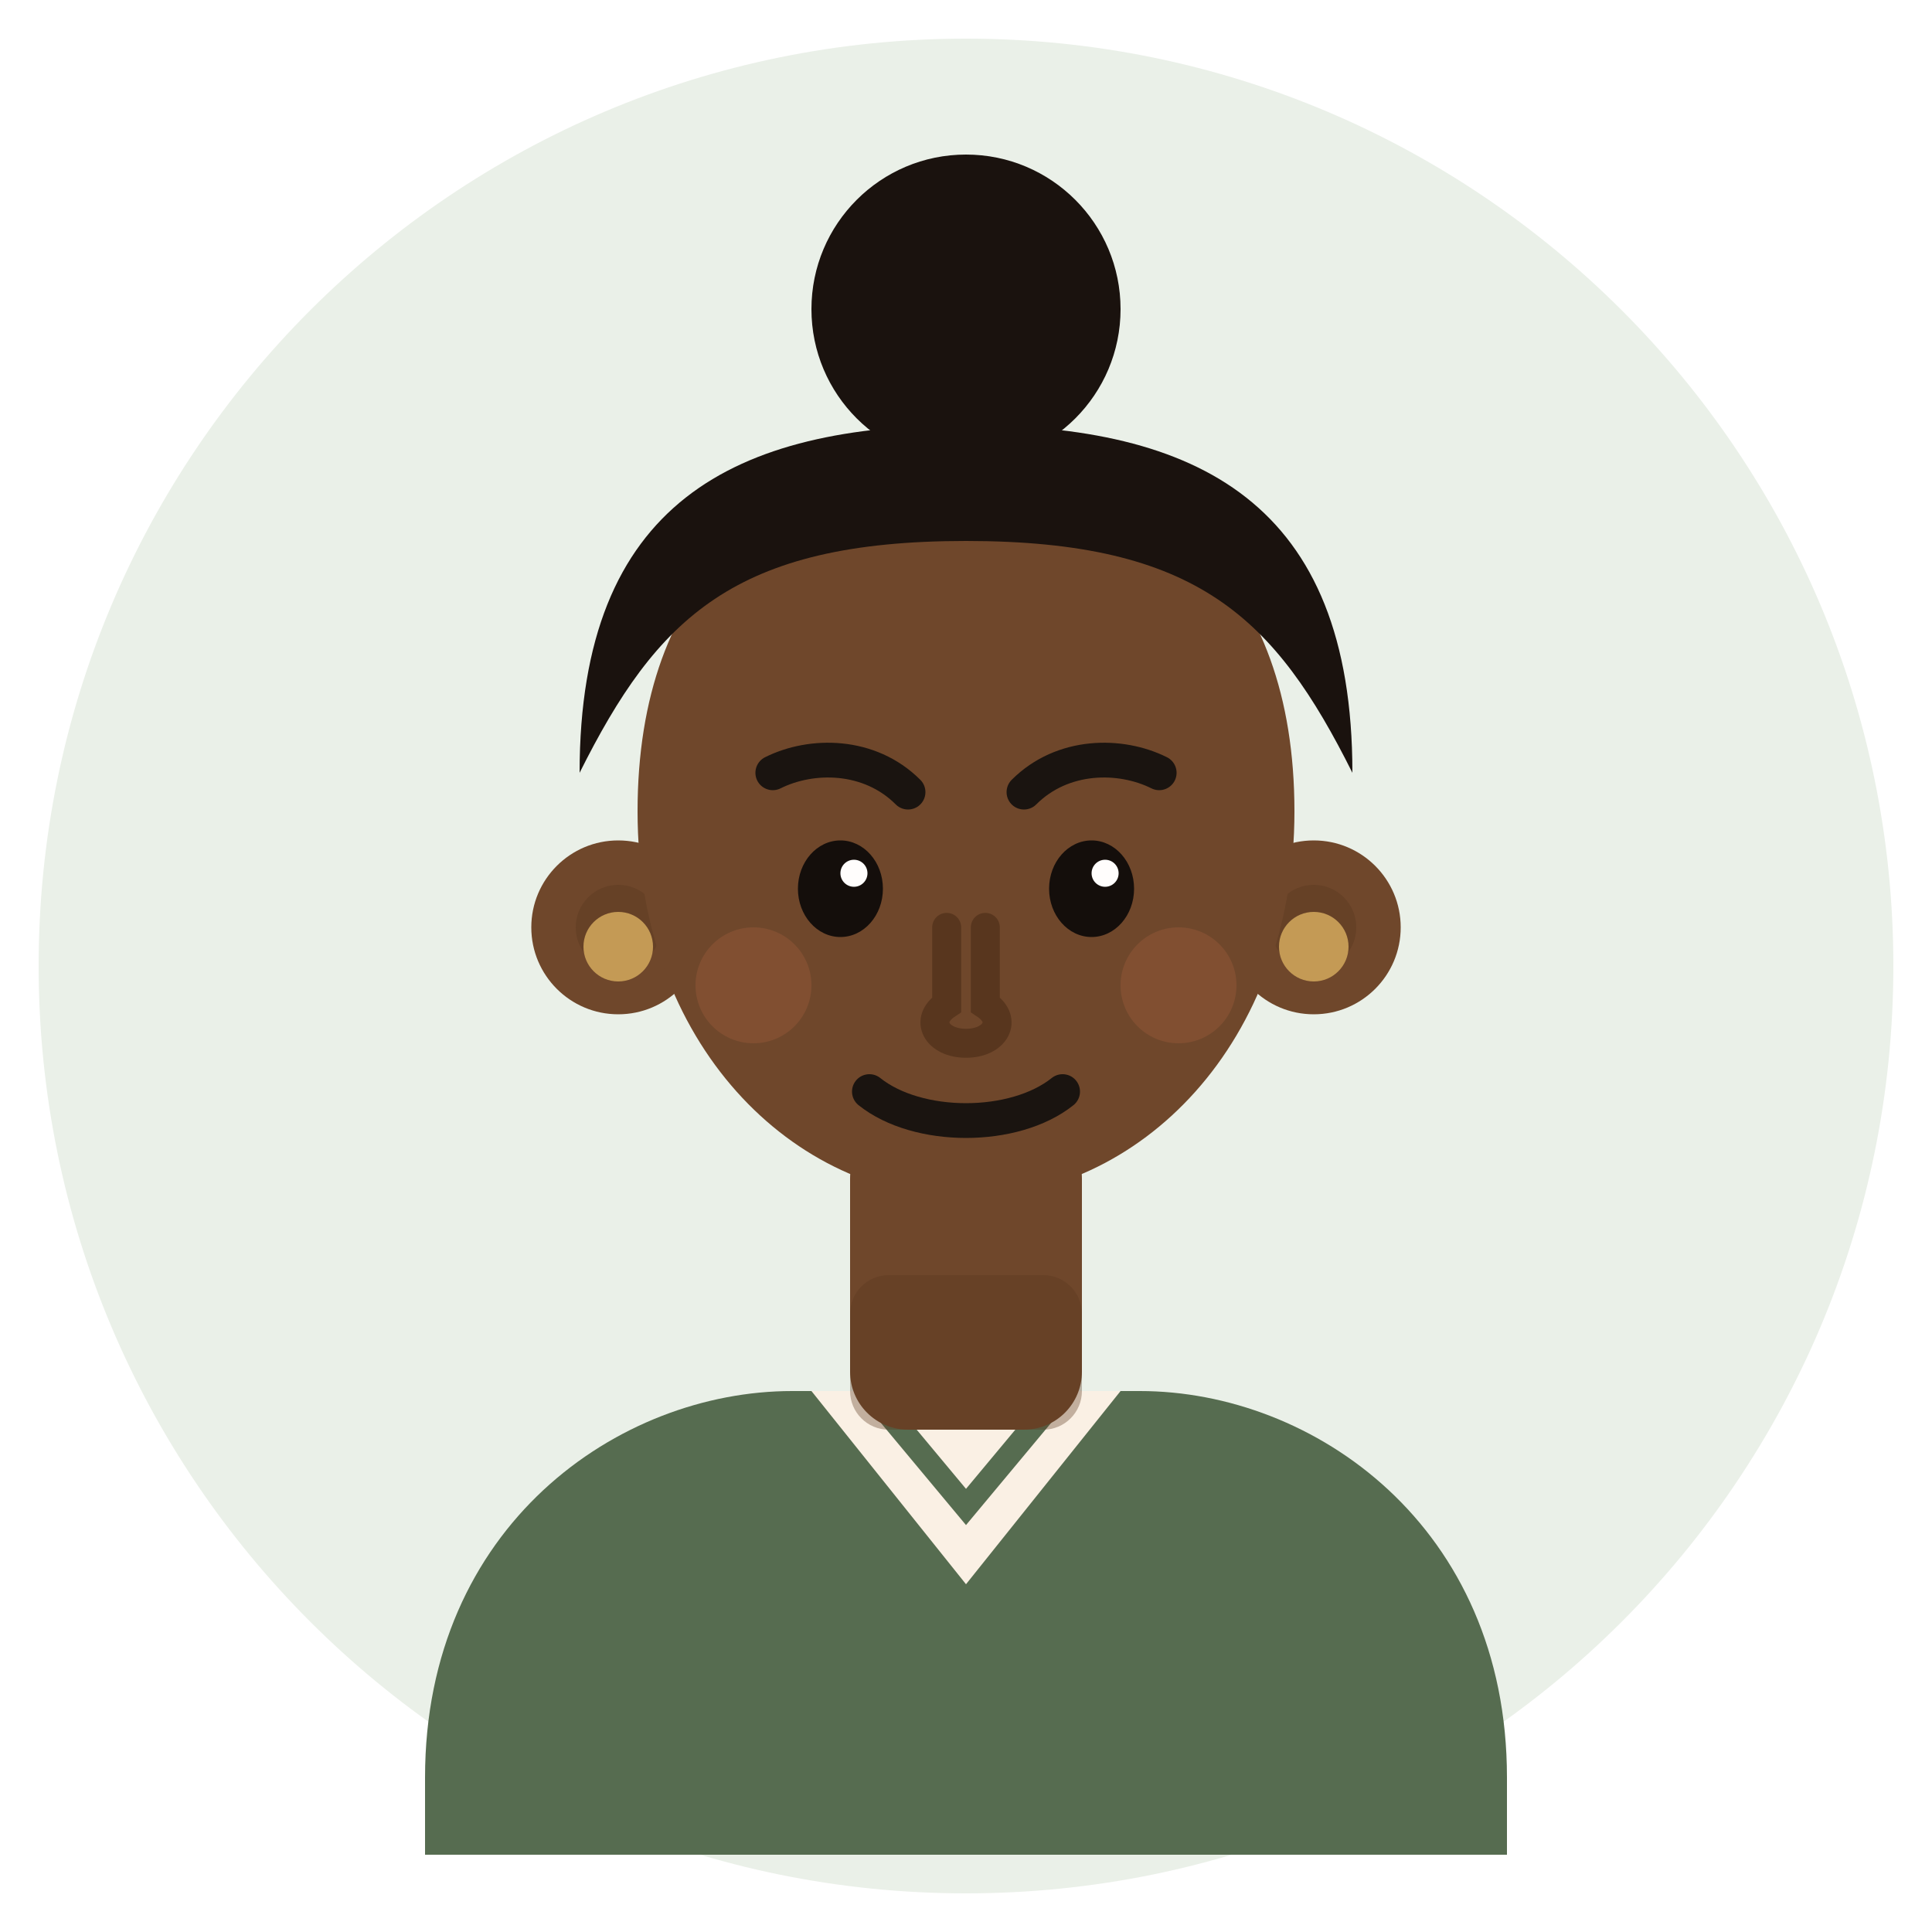
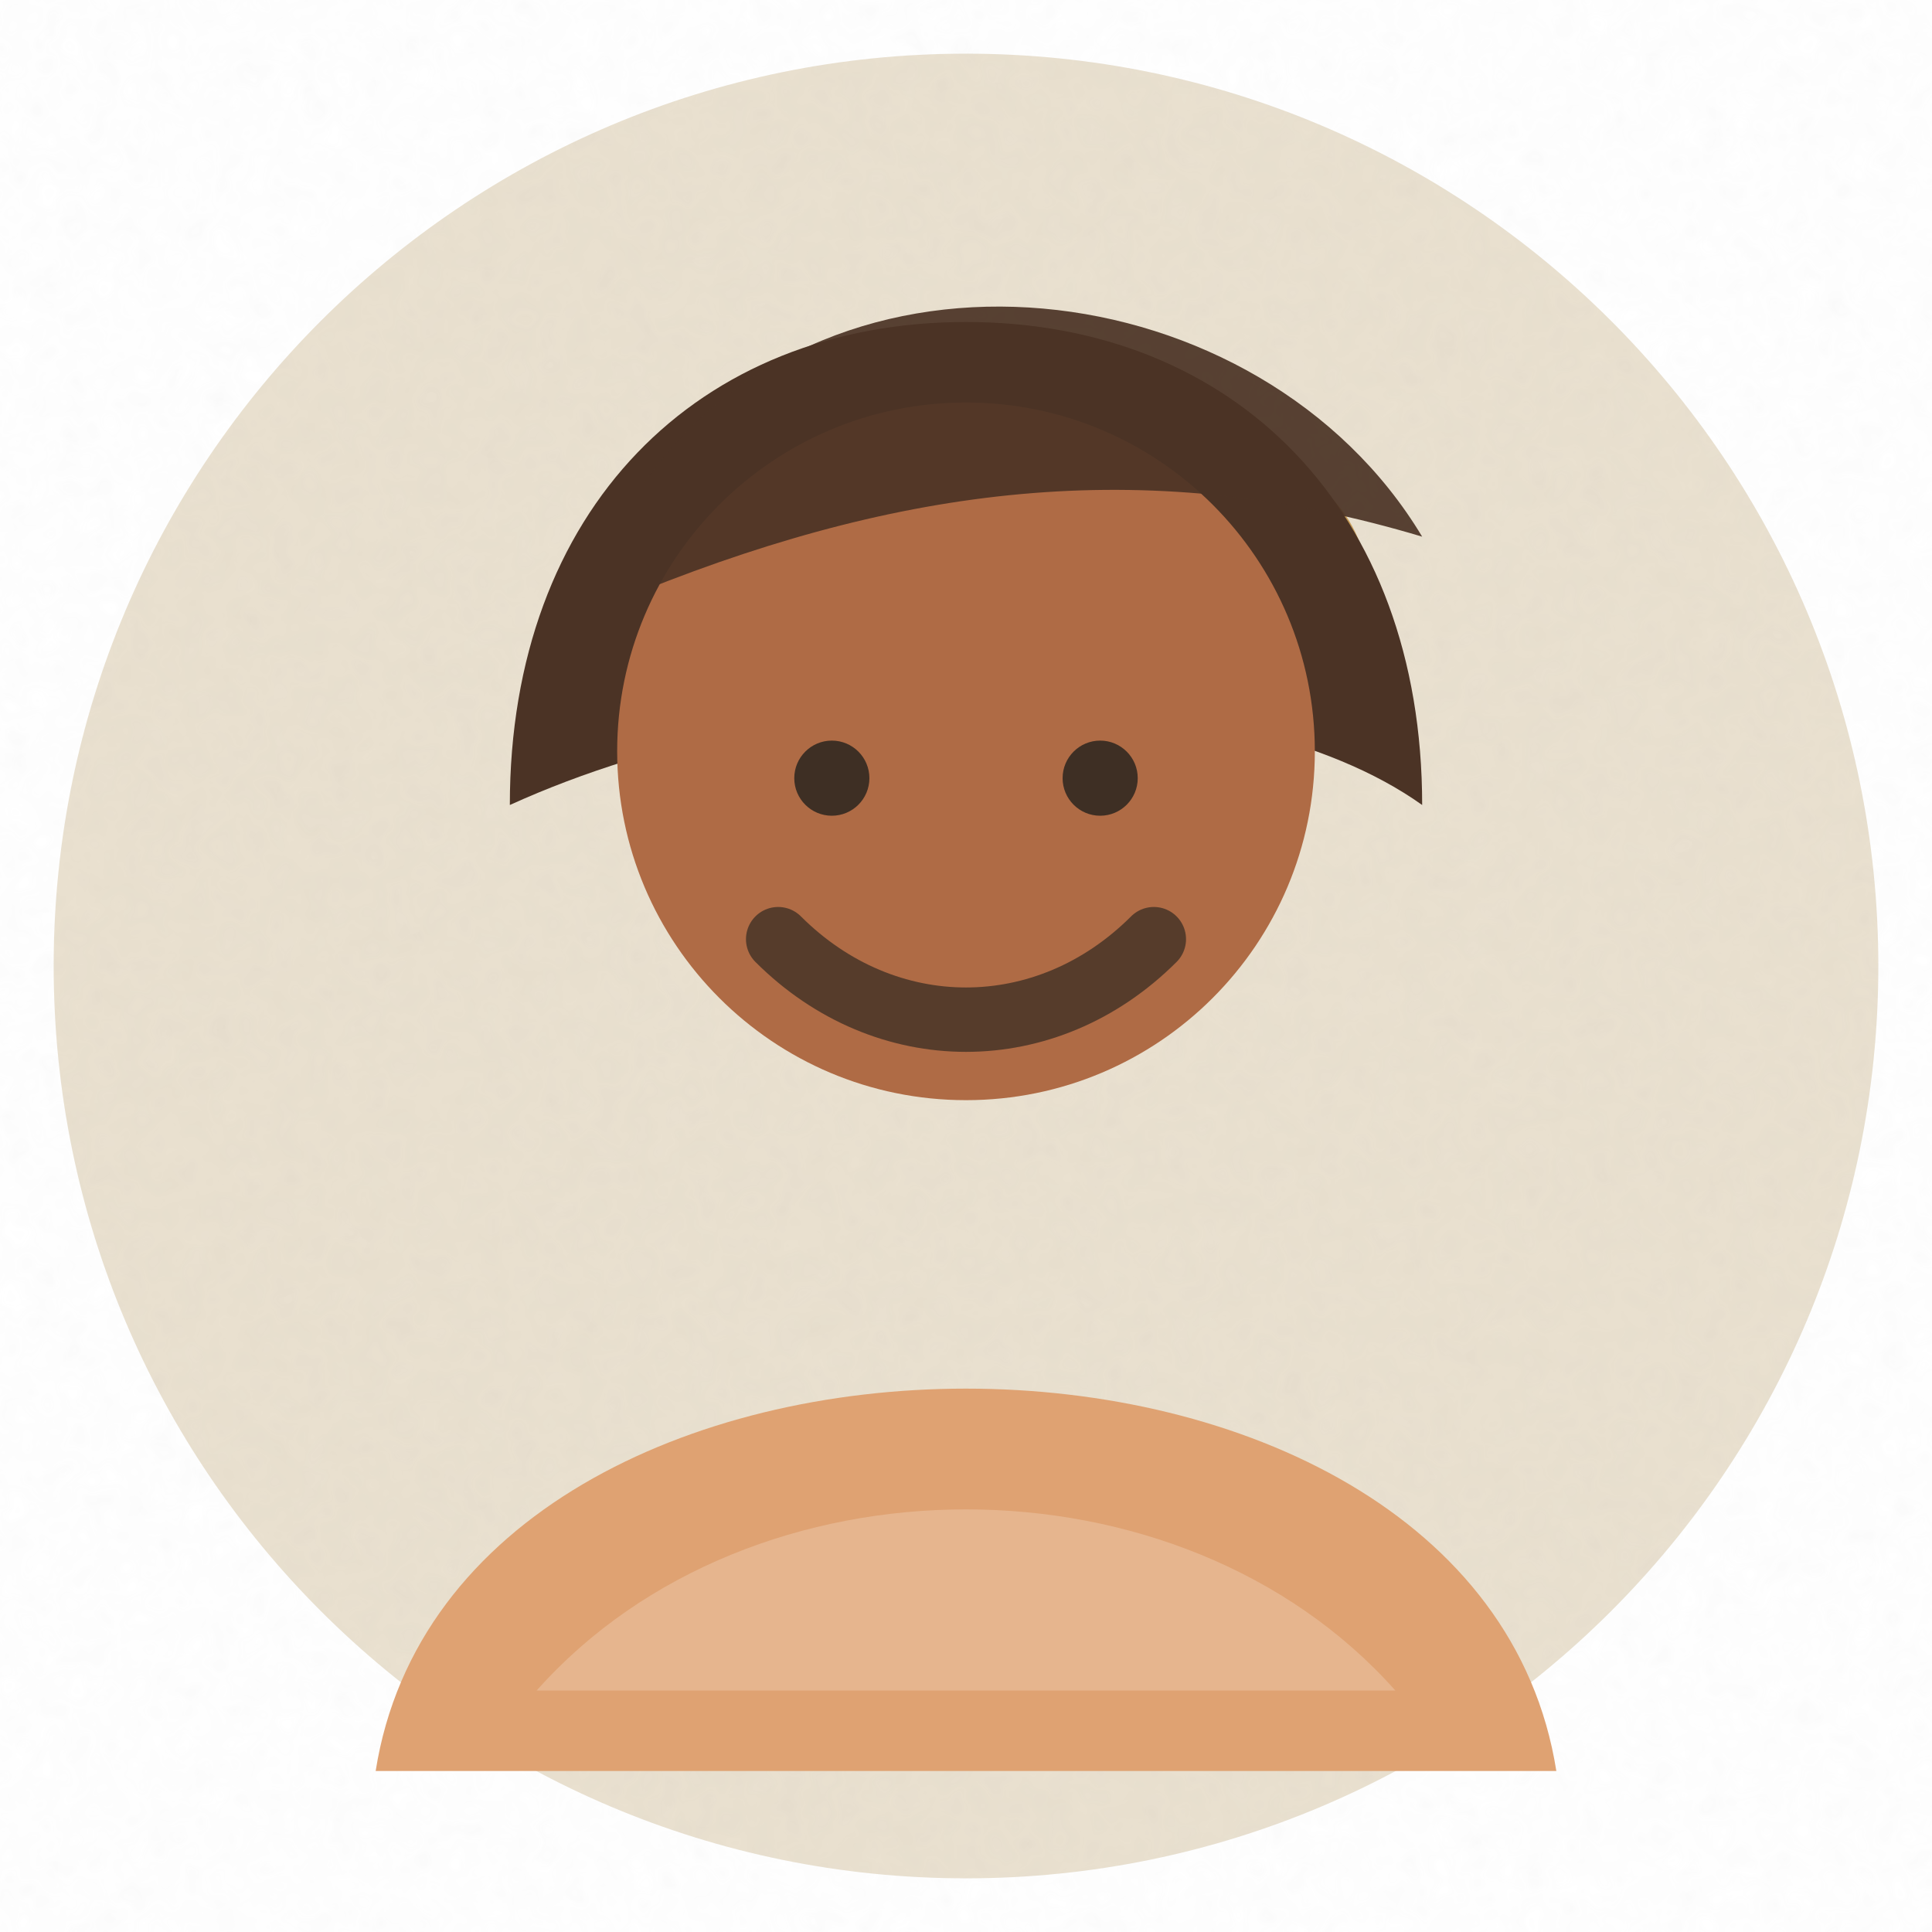
- <svg xmlns="http://www.w3.org/2000/svg" viewBox="0 0 100 100" fill="none">
-   <circle cx="50" cy="50" r="48" fill="#EAF0E8" />
-   <path d="M22 92C22 79 32 72 41 72H59C68 72 78 79 78 92V96H22V92Z" fill="#566C50" />
-   <path d="M42 72L50 82L58 72H42Z" fill="#FAF0E4" />
-   <path d="M45 72L50 78L55 72" stroke="#566C50" stroke-width="1.2" stroke-linecap="round" fill="none" />
-   <rect x="44" y="58" width="12" height="16" rx="3" fill="#6F472B" />
-   <rect x="44" y="66" width="12" height="8" rx="2" fill="#58361E" opacity="0.35" />
-   <circle cx="32" cy="48" r="4.5" fill="#6F472B" />
-   <circle cx="32" cy="48" r="2.2" fill="#58361E" opacity="0.4" />
-   <circle cx="68" cy="48" r="4.5" fill="#6F472B" />
-   <circle cx="68" cy="48" r="2.2" fill="#58361E" opacity="0.4" />
-   <path d="M33 42C33 30 40 24 50 24C60 24 67 30 67 42C67 54 59 62 50 62C41 62 33 54 33 42Z" fill="#6F472B" />
-   <path d="M40 40C42 39 45 39 47 41" stroke="#1A1410" stroke-width="1.8" stroke-linecap="round" />
-   <path d="M60 40C58 39 55 39 53 41" stroke="#1A1410" stroke-width="1.8" stroke-linecap="round" />
-   <ellipse cx="43.5" cy="46" rx="2.2" ry="2.5" fill="#140E0B" />
-   <circle cx="44.2" cy="45.2" r="0.7" fill="#FFFDFC" />
-   <ellipse cx="56.5" cy="46" rx="2.2" ry="2.5" fill="#140E0B" />
-   <circle cx="57.2" cy="45.2" r="0.7" fill="#FFFDFC" />
-   <path d="M49 48V52C47.8 52.8 48.5 54 50 54C51.5 54 52.2 52.8 51 52V48" stroke="#58361E" stroke-width="1.5" stroke-linecap="round" fill="none" />
-   <path d="M45 56.5C47.5 58.5 52.5 58.5 55 56.5" stroke="#1A1410" stroke-width="1.8" stroke-linecap="round" fill="none" />
-   <circle cx="39" cy="51" r="3" fill="#C96F4A" opacity="0.2" />
-   <circle cx="61" cy="51" r="3" fill="#C96F4A" opacity="0.2" />
-   <circle cx="50" cy="16" r="8" fill="#1A120E" />
-   <path d="M30 40C30 26 38 22 50 22C62 22 70 26 70 40C66 32 62 28 50 28C38 28 34 32 30 40Z" fill="#1A120E" />
-   <circle cx="32" cy="49" r="1.8" fill="#C49A55" />
-   <circle cx="68" cy="49" r="1.8" fill="#C49A55" />
+ <svg xmlns="http://www.w3.org/2000/svg" width="128" height="128" viewBox="0 0 72 72" role="img" aria-label="Avatar Eganyé 21">
+   <defs>
+     <filter id="paper">
+       <feTurbulence type="fractalNoise" baseFrequency=".9" numOctaves="2" />
+       <feColorMatrix type="saturate" values="0" />
+       <feComponentTransfer>
+         <feFuncA type="table" tableValues="0 .06" />
+       </feComponentTransfer>
+     </filter>
+   </defs>
+   <circle cx="36" cy="36" r="34" fill="#E9E0CF" />
+   <circle cx="36" cy="36" r="34" filter="url(#paper)" opacity=".8" />
+   <circle cx="46" cy="22" r="5" fill="#C49A55" />
+   <path d="M14 66c3-19 41-19 44 0" fill="#DFA272" />
+   <path d="M20 63c8-9 24-9 32 0" fill="#FFF9F0" opacity=".22" />
+   <path d="M19 30c0-11 7-18 17-18s17 7 17 18c-7-5-23-5-34 0z" fill="#4B3325" />
+   <circle cx="36" cy="28" r="13" fill="#AF6B45" />
+   <path d="M29 35c4 4 10 4 14 0" fill="none" stroke="#3E2F24" stroke-width="2.4" stroke-linecap="round" opacity=".78" />
+   <circle cx="31" cy="29" r="1.4" fill="#3E2F24" />
+   <circle cx="41" cy="29" r="1.4" fill="#3E2F24" />
+   <path d="M24 18c7-10 23-8 29 2-10-3-19-2-29 2z" fill="#4B3325" opacity=".92" />
</svg>
